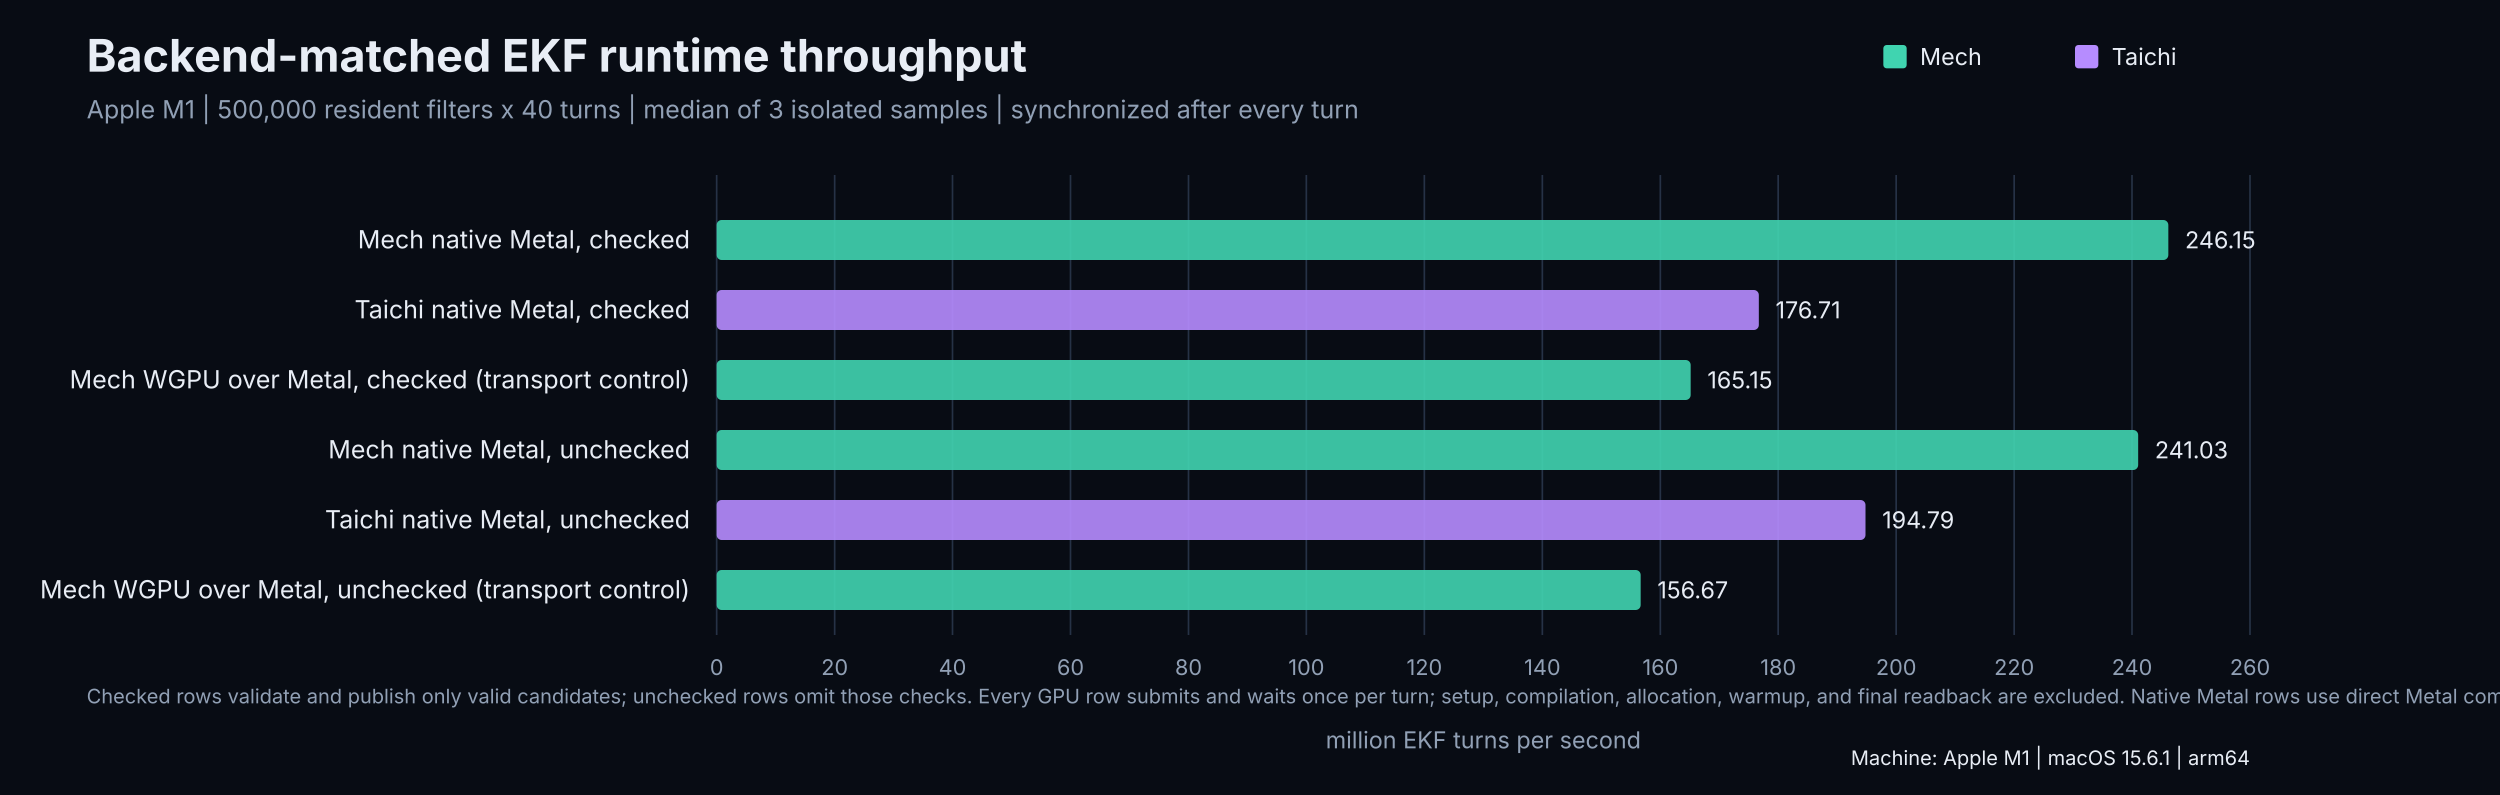
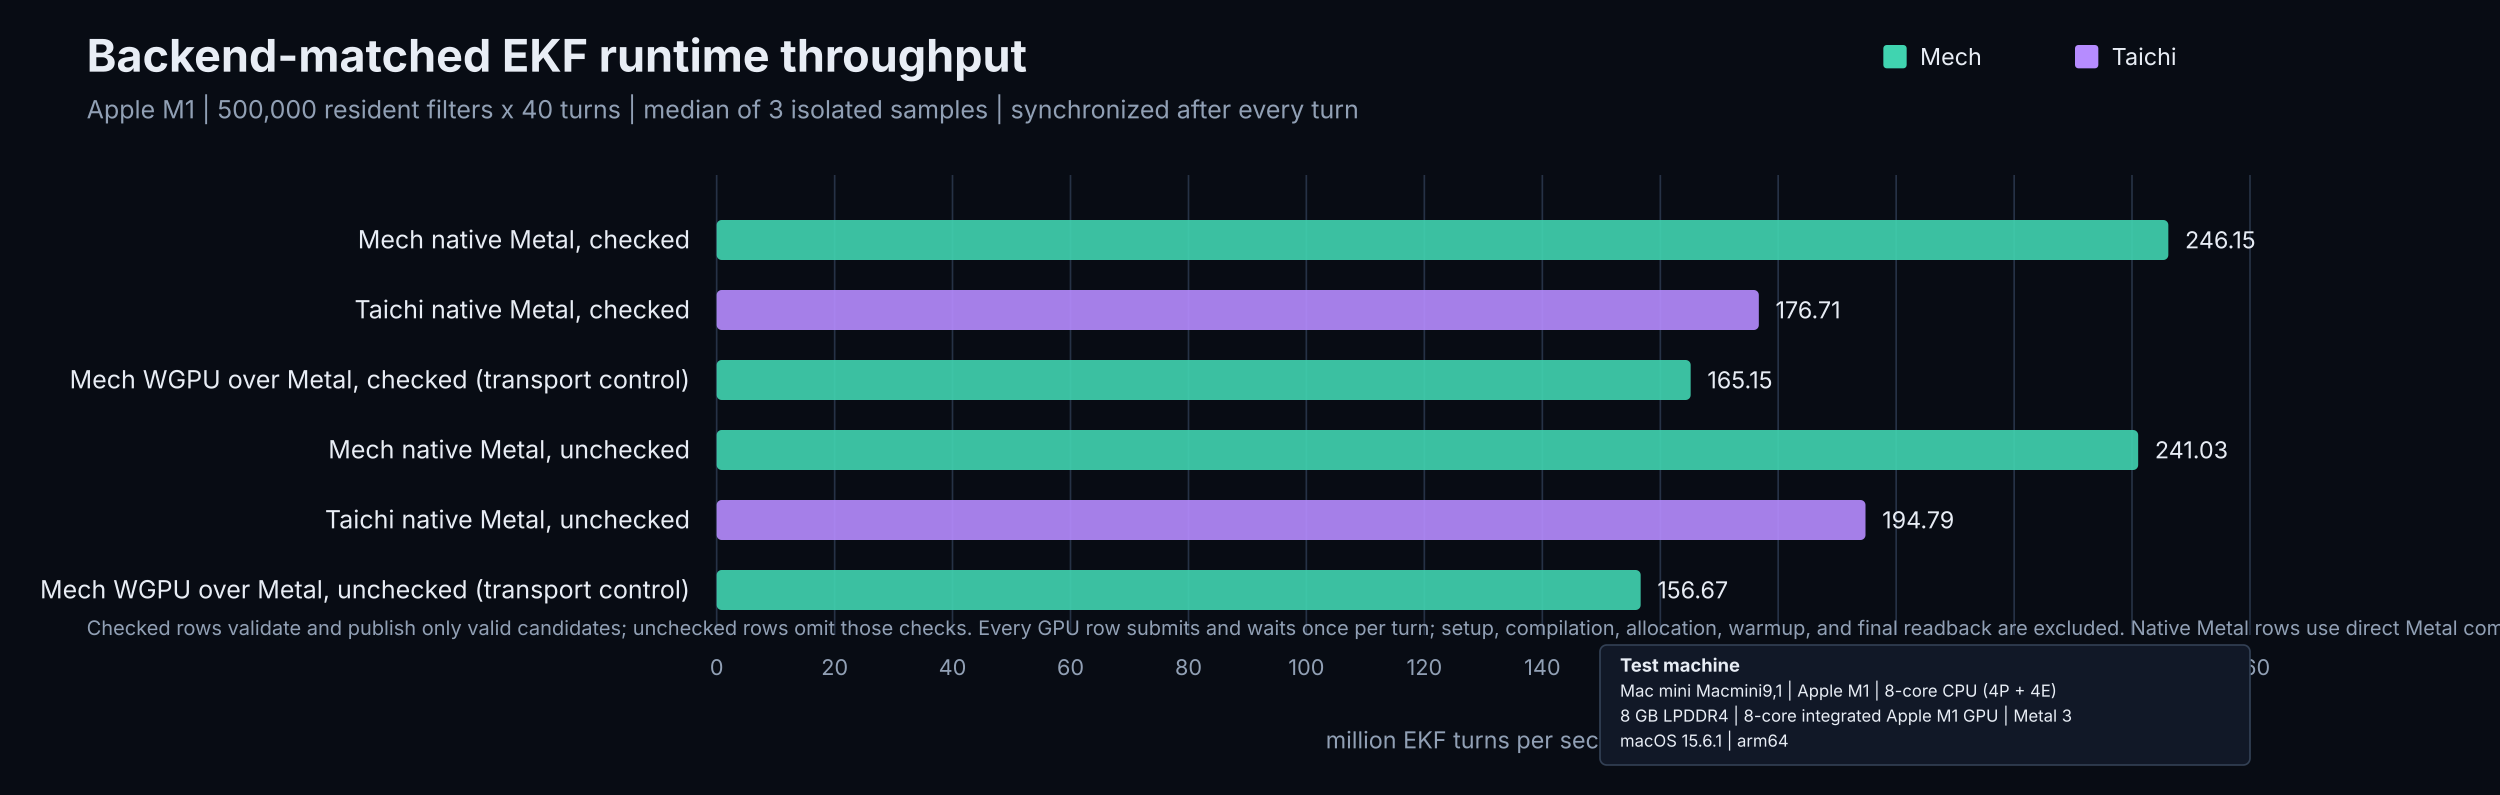
<svg xmlns="http://www.w3.org/2000/svg" width="1500" height="477" viewBox="0 0 1500 477">
  <rect width="100%" height="100%" fill="#080c14" />
  <style>text{font-family:-apple-system,BlinkMacSystemFont,"Segoe UI",sans-serif;fill:#e8edf5} .muted{fill:#91a0b5} .grid{stroke:#263246;stroke-width:1} .axis{fill:#91a0b5;font-size:13px} .label{font-size:15px} .value{font-size:14px;font-variant-numeric:tabular-nums}</style>
  <text x="52" y="43" font-size="27" font-weight="700">Backend-matched EKF runtime throughput</text>
  <text x="52" y="71" class="muted" font-size="15">Apple M1 | 500,000 resident filters x 40 turns | median of 3 isolated samples | synchronized after every turn</text>
  <line x1="430.0" y1="105" x2="430.0" y2="381" class="grid" />
  <text x="430.0" y="405" text-anchor="middle" class="axis">0</text>
  <line x1="500.8" y1="105" x2="500.8" y2="381" class="grid" />
  <text x="500.8" y="405" text-anchor="middle" class="axis">20</text>
  <line x1="571.5" y1="105" x2="571.5" y2="381" class="grid" />
  <text x="571.5" y="405" text-anchor="middle" class="axis">40</text>
  <line x1="642.3" y1="105" x2="642.3" y2="381" class="grid" />
  <text x="642.3" y="405" text-anchor="middle" class="axis">60</text>
  <line x1="713.1" y1="105" x2="713.1" y2="381" class="grid" />
  <text x="713.1" y="405" text-anchor="middle" class="axis">80</text>
  <line x1="783.8" y1="105" x2="783.8" y2="381" class="grid" />
  <text x="783.8" y="405" text-anchor="middle" class="axis">100</text>
  <line x1="854.6" y1="105" x2="854.6" y2="381" class="grid" />
  <text x="854.6" y="405" text-anchor="middle" class="axis">120</text>
  <line x1="925.4" y1="105" x2="925.4" y2="381" class="grid" />
  <text x="925.4" y="405" text-anchor="middle" class="axis">140</text>
  <line x1="996.2" y1="105" x2="996.2" y2="381" class="grid" />
  <text x="996.2" y="405" text-anchor="middle" class="axis">160</text>
  <line x1="1066.9" y1="105" x2="1066.9" y2="381" class="grid" />
  <text x="1066.9" y="405" text-anchor="middle" class="axis">180</text>
  <line x1="1137.7" y1="105" x2="1137.7" y2="381" class="grid" />
  <text x="1137.7" y="405" text-anchor="middle" class="axis">200</text>
  <line x1="1208.5" y1="105" x2="1208.5" y2="381" class="grid" />
  <text x="1208.5" y="405" text-anchor="middle" class="axis">220</text>
  <line x1="1279.2" y1="105" x2="1279.2" y2="381" class="grid" />
  <text x="1279.2" y="405" text-anchor="middle" class="axis">240</text>
  <line x1="1350.0" y1="105" x2="1350.0" y2="381" class="grid" />
  <text x="1350.0" y="405" text-anchor="middle" class="axis">260</text>
  <text x="890.0" y="449" text-anchor="middle" class="muted" font-size="14">million EKF turns per second</text>
  <rect x="1130" y="27" width="14" height="14" rx="2" fill="#40d4b0" />
  <text x="1152" y="39" font-size="14">Mech</text>
  <rect x="1245" y="27" width="14" height="14" rx="2" fill="#b68cff" />
  <text x="1267" y="39" font-size="14">Taichi</text>
  <text x="414" y="149" text-anchor="end" class="label">Mech native Metal, checked</text>
  <rect x="430" y="132" width="871.0" height="24" rx="3" fill="#40d4b0" opacity="0.9" />
  <text x="1311.0" y="149" class="value">246.15</text>
  <text x="414" y="191" text-anchor="end" class="label">Taichi native Metal, checked</text>
  <rect x="430" y="174" width="625.3" height="24" rx="3" fill="#b68cff" opacity="0.9" />
  <text x="1065.3" y="191" class="value">176.71</text>
  <text x="414" y="233" text-anchor="end" class="label">Mech WGPU over Metal, checked (transport control)</text>
  <rect x="430" y="216" width="584.4" height="24" rx="3" fill="#40d4b0" opacity="0.9" />
  <text x="1024.4" y="233" class="value">165.15</text>
  <text x="414" y="275" text-anchor="end" class="label">Mech native Metal, unchecked</text>
  <rect x="430" y="258" width="852.9" height="24" rx="3" fill="#40d4b0" opacity="0.9" />
  <text x="1292.9" y="275" class="value">241.03</text>
  <text x="414" y="317" text-anchor="end" class="label">Taichi native Metal, unchecked</text>
  <rect x="430" y="300" width="689.3" height="24" rx="3" fill="#b68cff" opacity="0.9" />
  <text x="1129.3" y="317" class="value">194.79</text>
  <text x="414" y="359" text-anchor="end" class="label">Mech WGPU over Metal, unchecked (transport control)</text>
  <rect x="430" y="342" width="554.4" height="24" rx="3" fill="#40d4b0" opacity="0.9" />
  <text x="994.4" y="359" class="value">156.67</text>
-   <text x="52" y="422" class="muted" font-size="12">Checked rows validate and publish only valid candidates; unchecked rows omit those checks. Every GPU row submits and waits once per turn; setup, compilation, allocation, warmup, and final readback are excluded. Native Metal rows use direct Metal command submission; WGPU-over-Metal rows are shown only as a transport control.</text>
-   <text x="1350" y="459" text-anchor="end" fill="#91a0b5" font-size="12">Machine: Apple M1 | macOS 15.6.1 | arm64</text>
+   <text x="52" y="381" class="muted" font-size="12">Checked rows validate and publish only valid candidates; unchecked rows omit those checks. Every GPU row submits and waits once per turn; setup, compilation, allocation, warmup, and final readback are excluded. Native Metal rows use direct Metal command submission; WGPU-over-Metal rows are shown only as a transport control.</text>
+   <g aria-label="Test machine">
+     <rect x="960" y="387" width="390" height="72" rx="4" fill="#111827" stroke="#334155" />
+     <text x="972" y="403" fill="#e8edf5" font-size="11" font-weight="700">Test machine</text>
+     <text x="972" y="418" fill="#91a0b5" font-size="10">Mac mini Macmini9,1 | Apple M1 | 8-core CPU (4P + 4E)</text>
+     <text x="972" y="433" fill="#91a0b5" font-size="10">8 GB LPDDR4 | 8-core integrated Apple M1 GPU | Metal 3</text>
+     <text x="972" y="448" fill="#91a0b5" font-size="10">macOS 15.6.1 | arm64</text>
+   </g>
</svg>
